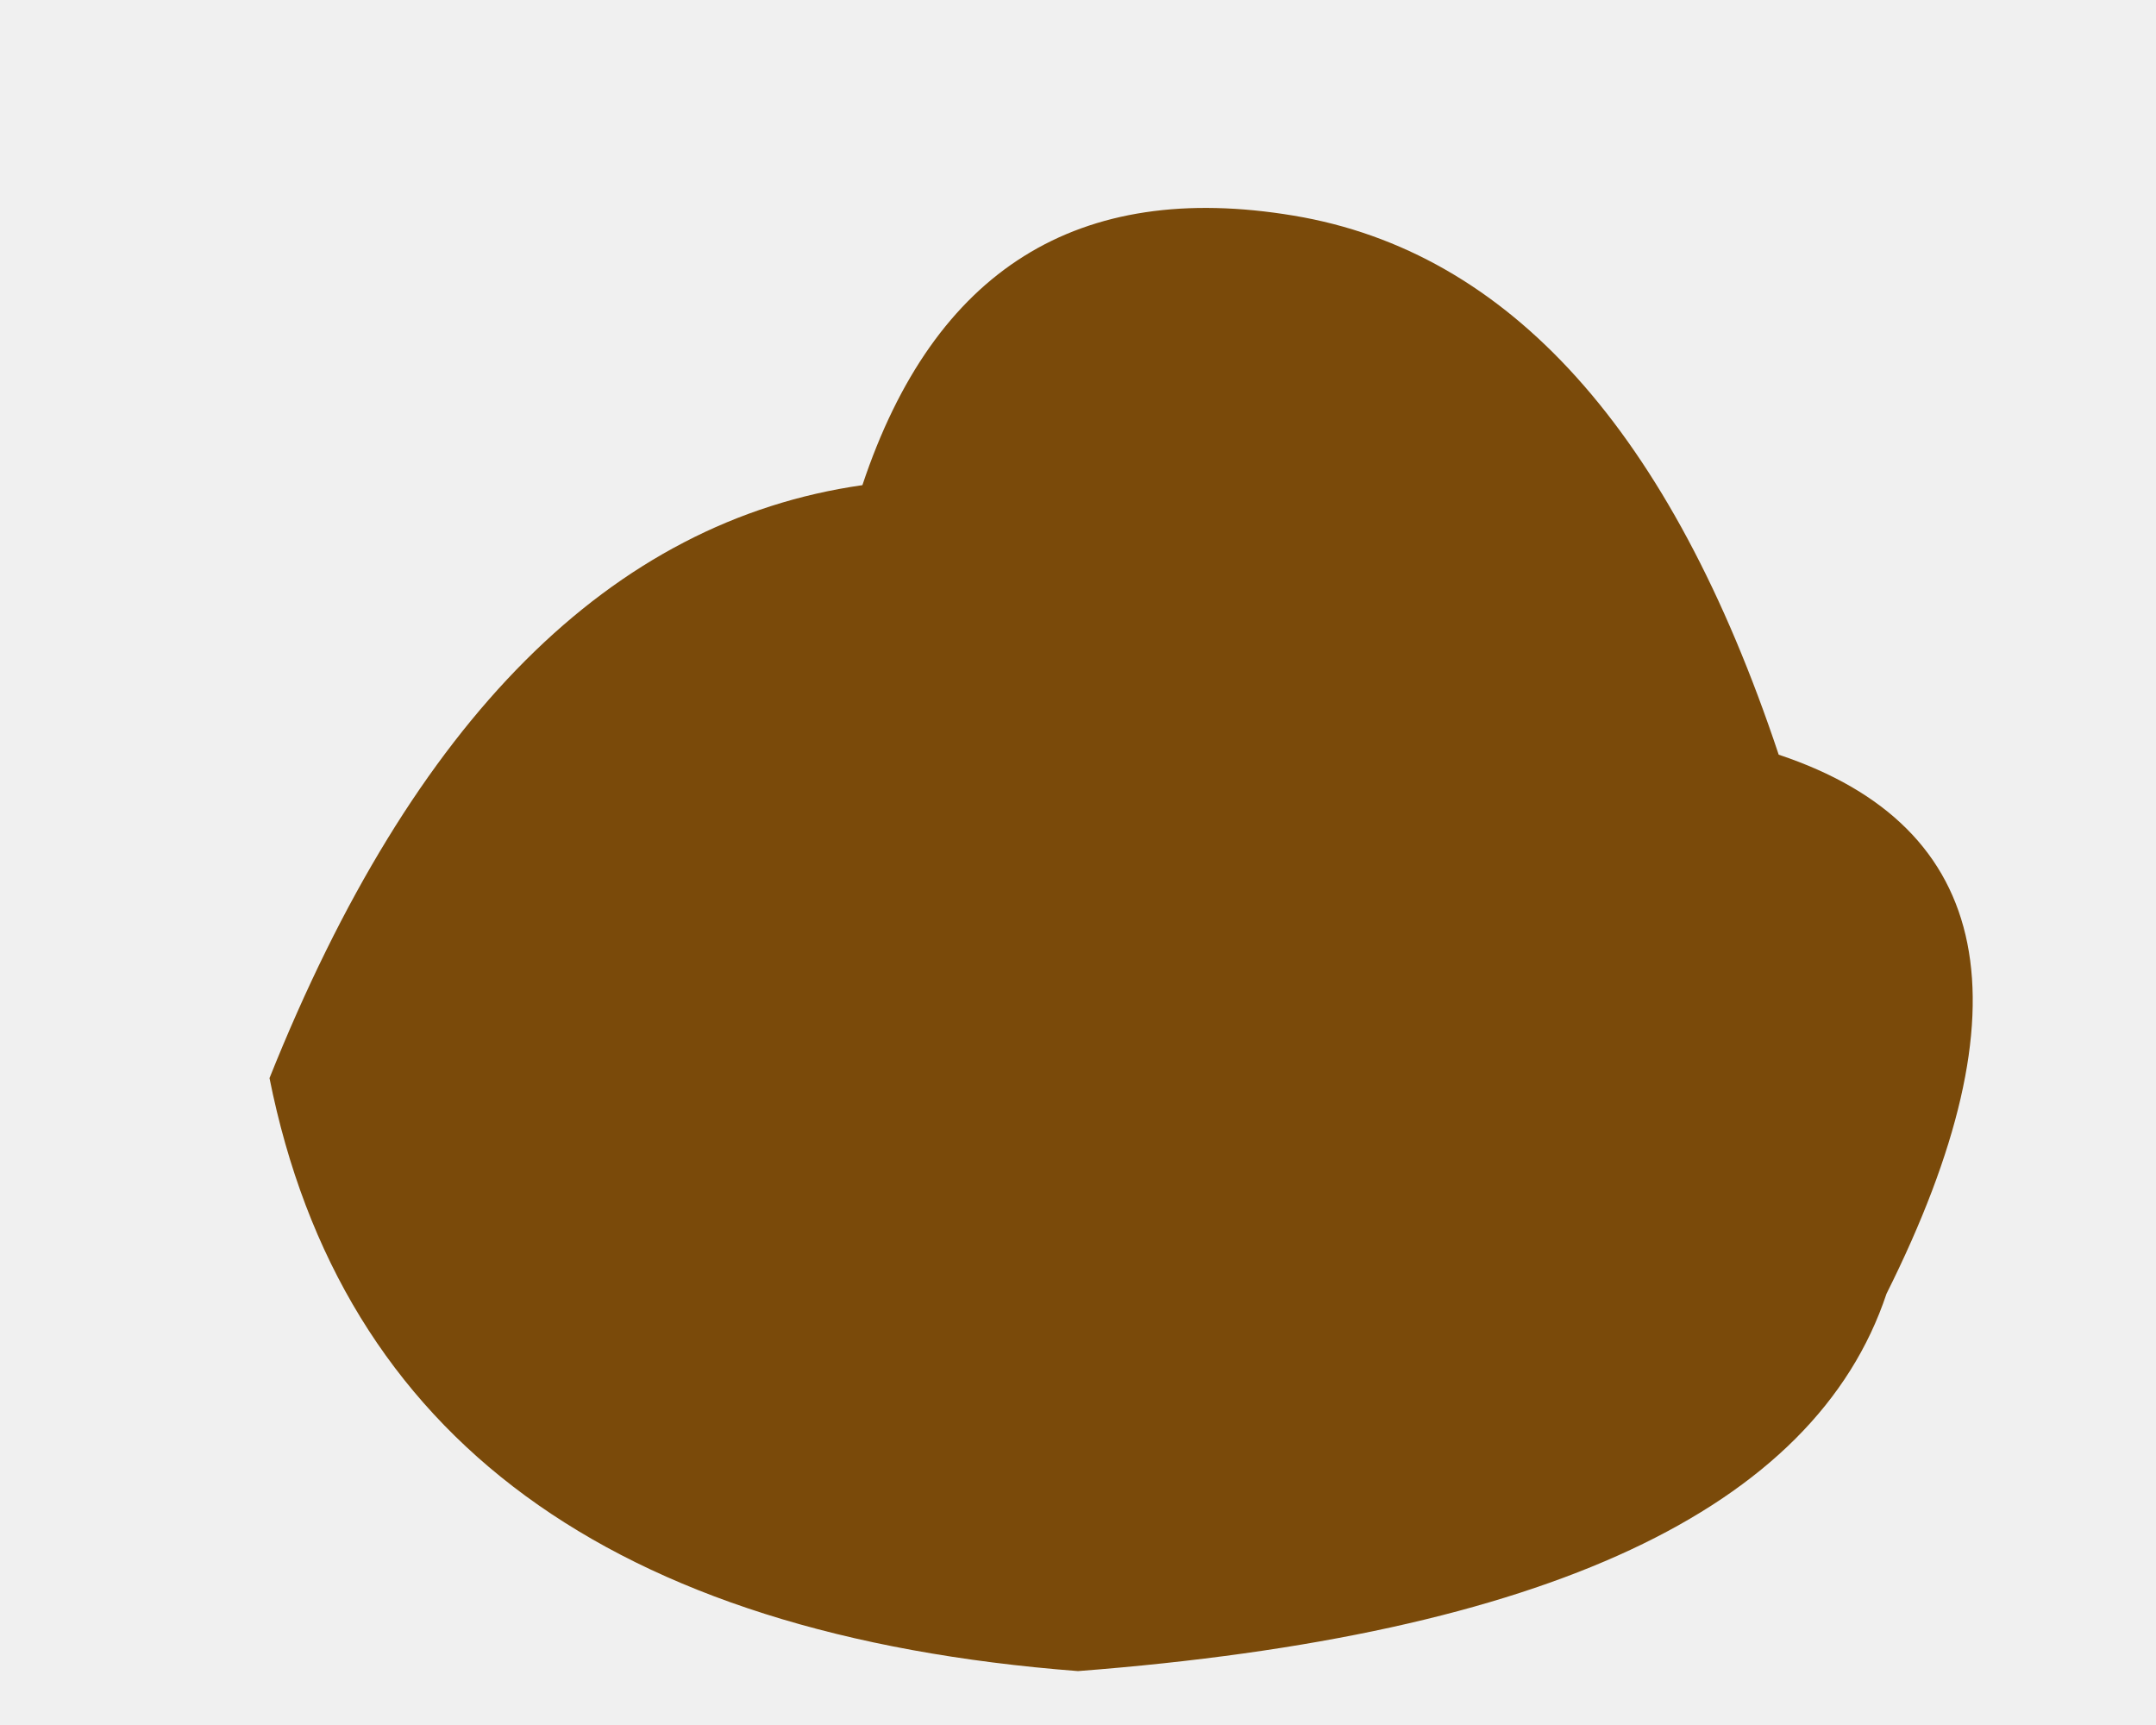
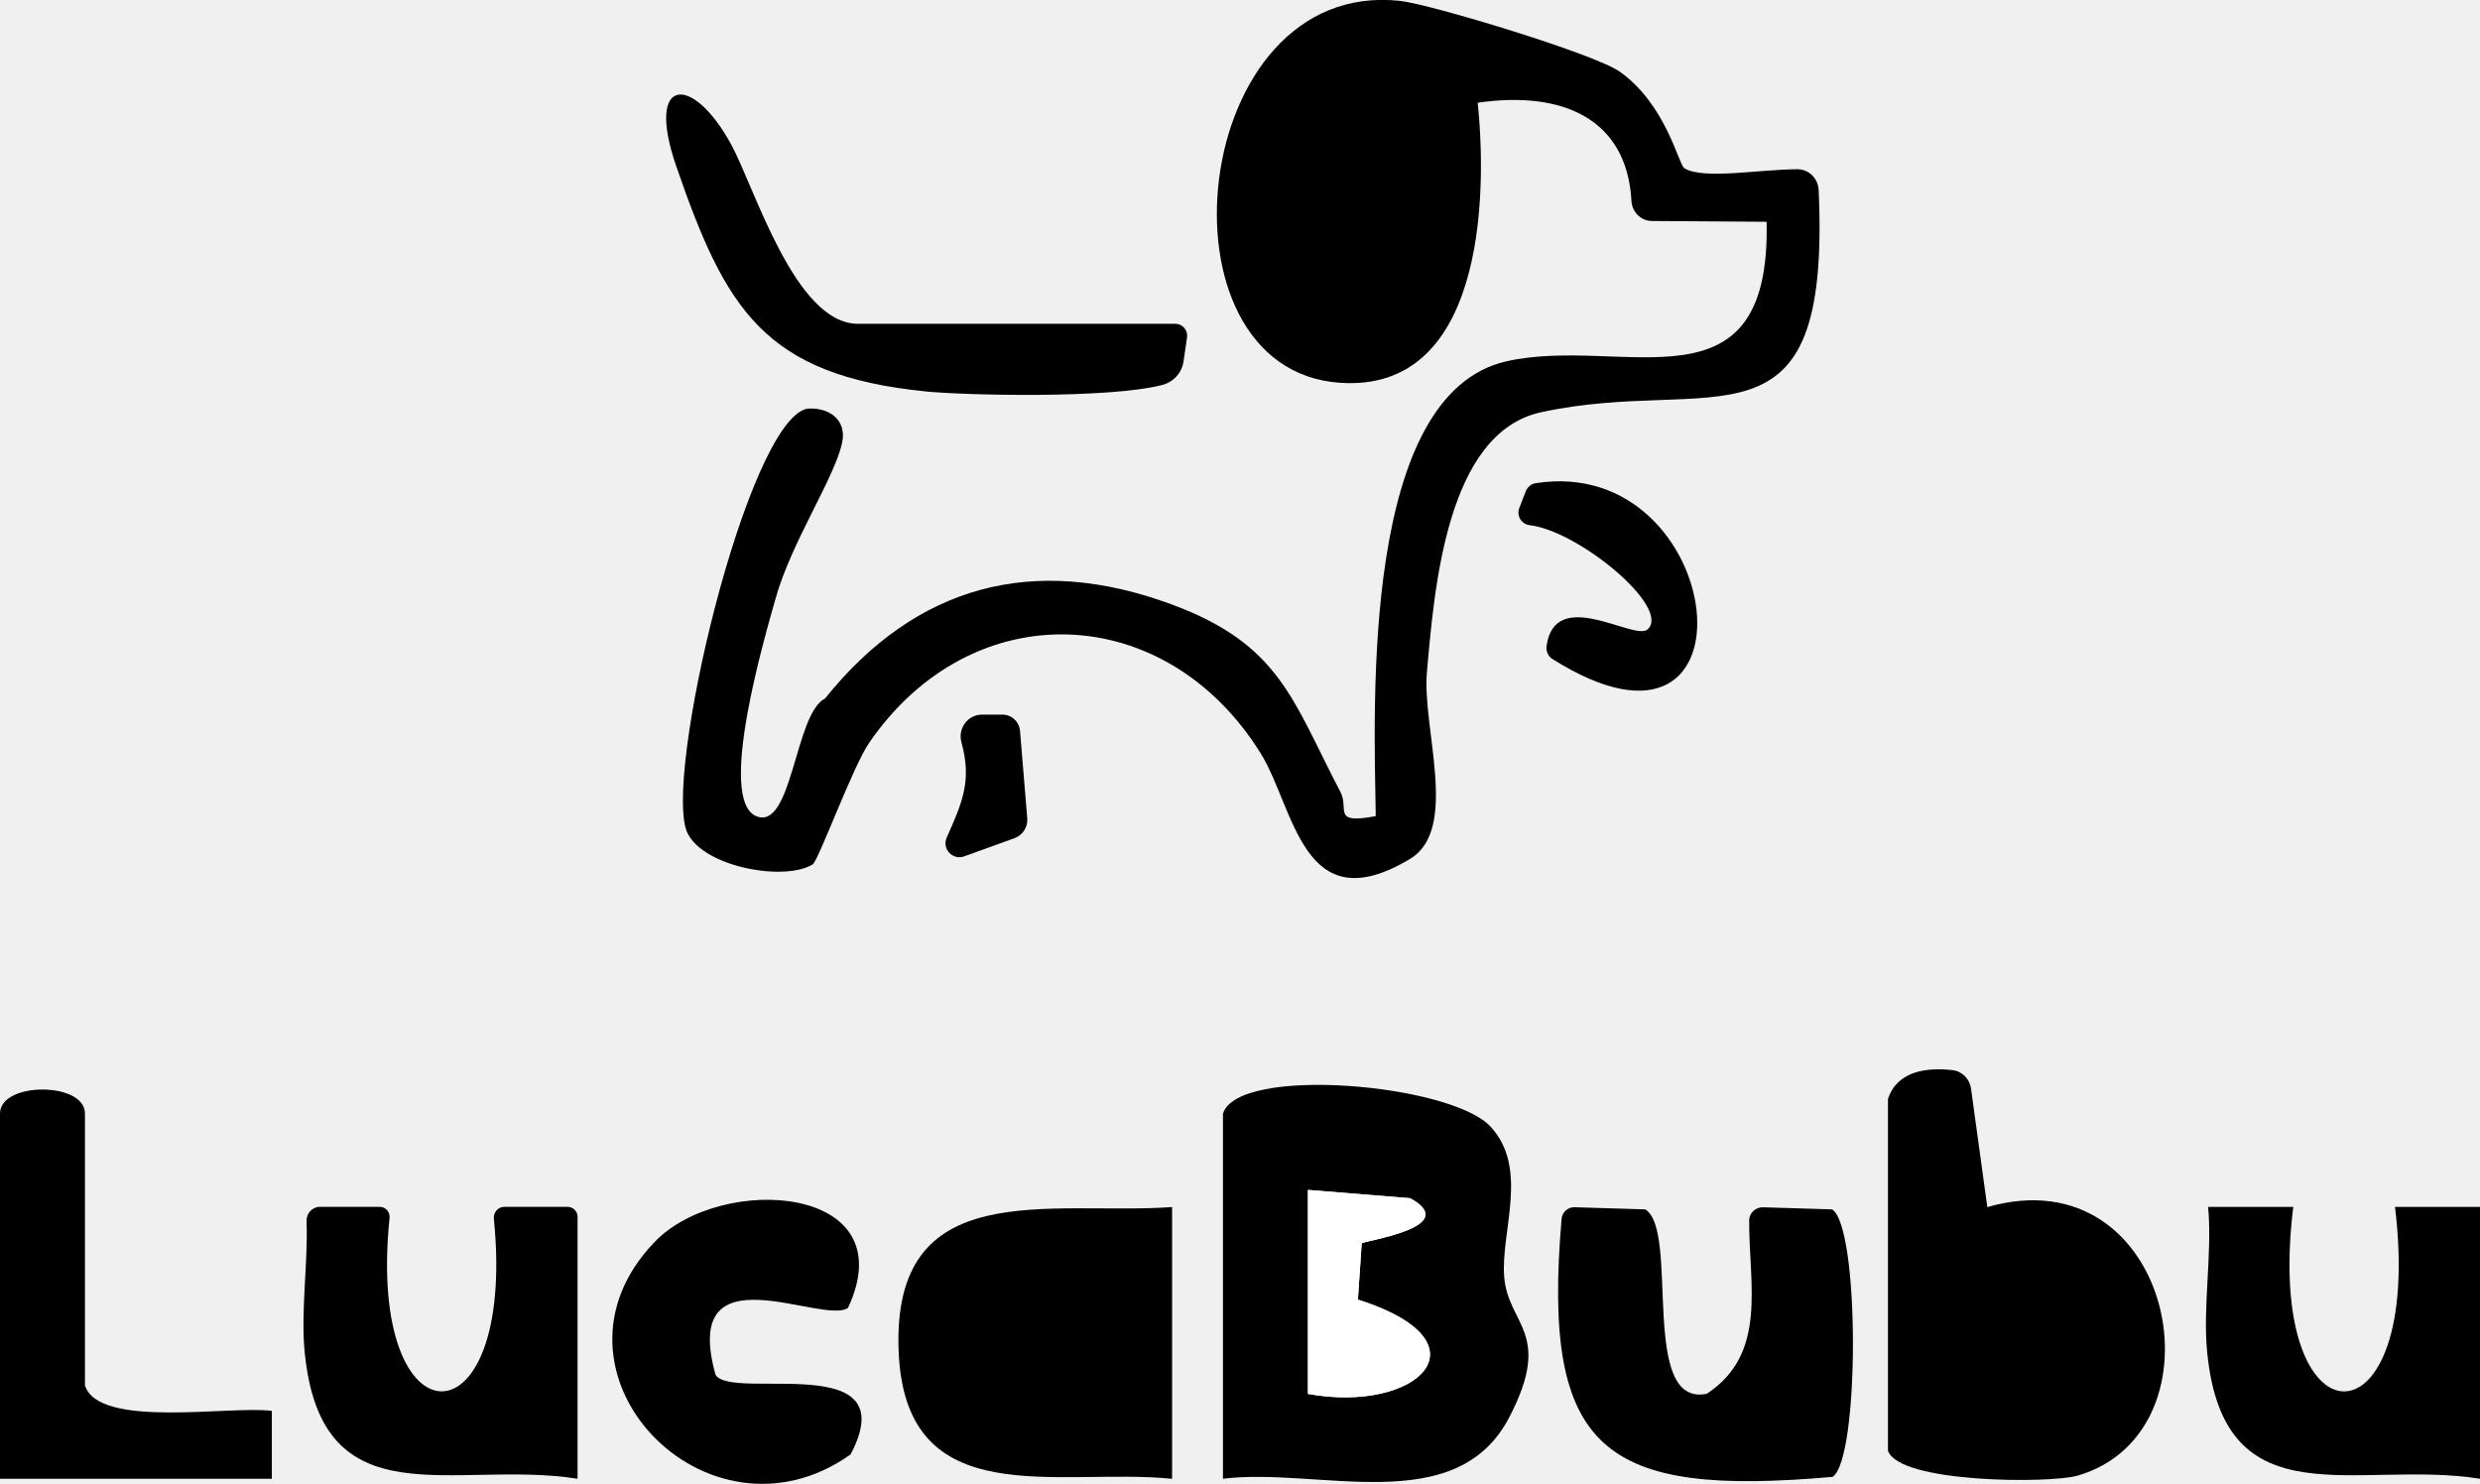
- <svg xmlns="http://www.w3.org/2000/svg" width="80" height="64" viewBox="0 0 80 64" fill="none">
-   <path d="M10 40 Q18 20 32 18 Q36 6 48 8 Q60 10 66 28 Q78 32 70 48 Q66 60 40 62 Q14 60 10 40 Z" fill="#7a4a0a" />
+ <svg xmlns="http://www.w3.org/2000/svg" id="_图层_2" data-name="图层 2" viewBox="0 0 439.34 262.87">
+   <defs>
+     <style>
+       .cls-1 {
+         fill: #fff;
+       }
+     </style>
+   </defs>
+   <g id="_图层_1-2" data-name="图层 1">
+     <g>
+       <path d="M298.37,29.79c3.27,2.08,13.36.21,20.04.19,2.04,0,3.68,1.64,3.77,3.68,2.21,48.42-18.5,32.69-49.2,39.38-16.71,3.64-18.88,31.13-20.2,46.07-.87,9.88,5.77,27.79-2.98,33.05-19.09,11.46-20.43-9-26.48-18.72-16.9-27.17-51.17-28.31-69.34-1.86-2.93,4.26-9,20.93-10.01,21.55-4.88,3.04-19.13.57-22.16-5.51-4.54-9.12,10.52-72.96,21.17-75.22,3.83-.31,7.13,1.94,6.19,6.12-1.4,6.27-8.96,17.5-11.76,27.46-1.86,6.62-10.44,35.65-3.46,38.6,6.41,2.7,6.85-18.17,12.2-20.83,16.19-20.16,37.03-25.68,61.4-16.68,19.23,7.1,21.4,16.96,29.91,33.22,1.6,3.05-1.63,5.78,6.26,4.29-.33-20.07-2.53-74.85,23.23-80.59,20.57-4.58,46.78,9.93,46.01-24.7l-20.31-.14c-1.96-.01-3.52-1.58-3.63-3.53-.8-14.6-12.23-19.61-27.24-17.42,1.8,17.35.78,51.4-24.45,49.61-33.75-2.39-26.74-71.66,10.64-67.66,5.43.58,34.45,9.38,38.92,12.51,8.25,5.79,10.47,16.48,11.47,17.11Z" />
+       <path d="M216.66,197.28c2.64-8.55,40.24-5.31,47.35,2.27,6.93,7.39,1.83,18.59,2.46,26.62.68,8.66,8.71,9.87.92,24.88-9.42,18.16-33.77,8.82-50.74,10.92v-64.7ZM241.23,220.28c.43-.51,17.87-2.87,8.59-8.01l-18.12-1.47v36.14c19.37,3.56,32.67-9.15,8.86-16.71l.67-9.95Z" />
+       <path d="M349.17,192.84l2.89,21.01c33-9.52,42.87,39.87,15.91,47.59-4.83,1.38-31.5,1.33-33.51-4.43v-62.31c1.59-4.9,6.7-5.65,11.43-5.12,1.71.19,3.04,1.56,3.28,3.26Z" />
+       <path d="M207.64,213.83v48.15c-20.19-2.03-47.23,6.44-48.44-22.5-1.32-31.51,26.82-24.11,48.44-25.64Z" />
+       <path d="M291.46,214.25c6.15,3.7-1.14,35.2,10.92,32.66,10.79-7.12,7.44-19.32,7.49-30.69,0-1.33,1.15-2.38,2.48-2.34l12.21.37c4.91,2.97,4.91,44.24.09,47.39-40.49,3.55-51.56-4.31-48.01-45.72.1-1.17,1.11-2.08,2.28-2.05l12.53.38Z" />
+       <path d="M102.31,261.97c-21.78-3.46-45.33,7.86-48.33-22.38-.73-7.3.6-15.6.33-23.26-.05-1.37,1-2.53,2.38-2.53h10.58c1.05,0,1.85.93,1.74,1.97-4.19,40.85,22.58,41.02,18.48.14-.11-1.12.74-2.11,1.87-2.11h11.2c.97.01,1.76.8,1.76,1.77v46.39Z" />
+       <path d="M439.34,261.97c-21.78-3.46-45.33,7.86-48.33-22.38-.81-8.11.92-17.45.17-25.78h15.08c-5.36,43.51,23.35,43.66,18.02,0h15.06v48.16Z" />
+       <path d="M150.22,231.7c-4.42,3.13-29.77-10.84-23.46,11.85,2.86,4.74,33.8-4.7,23.93,14.11-25.4,18.03-56.86-14.68-34.7-37.66,11.8-12.24,44.46-10.11,34.23,11.71Z" />
+       <path d="M15.05,245.42c2.39,7.76,25.82,3.54,33.11,4.53v12.02H0v-64.7c0-5.67,15.05-5.67,15.05,0v48.15Z" />
+       <path d="M210.29,59.76l-.62,4.26c-.3,2.04-1.79,3.67-3.79,4.18-9.61,2.48-35.29,1.81-41.85,1.15-28.68-2.88-35.49-14.54-44.26-39.99-5.45-15.83,2.87-16.4,9.77-3.75,4.11,7.53,11.29,31.75,22.42,31.75h56.24c1.29,0,2.27,1.14,2.09,2.41Z" />
+       <path d="M291.88,111.5c4.23-3.83-12.17-17.44-20.89-18.46-1.47-.17-2.37-1.67-1.84-3.05l1.14-2.95c.29-.75.96-1.32,1.76-1.44,34.13-5.34,40.88,55.02,2.97,31.15-.78-.49-1.17-1.44-1.04-2.35,1.57-10.66,15.55-.78,17.9-2.9Z" />
+       <path d="M180.7,129.46l1.28,15.51c.13,1.55-.8,2.99-2.26,3.52l-8.91,3.22c-2.04.74-3.98-1.34-3.1-3.32,2.66-6.02,4.53-9.95,2.62-16.85-.69-2.48,1.09-4.94,3.66-4.94h3.62c1.61.02,2.95,1.25,3.08,2.86Z" />
+       <path class="cls-1" d="M241.23,220.28l-.67,9.95c23.81,7.56,10.5,20.27-8.86,16.71v-36.14s18.12,1.47,18.12,1.47c9.28,5.14-8.15,7.5-8.59,8.01Z" />
+     </g>
+   </g>
</svg>
